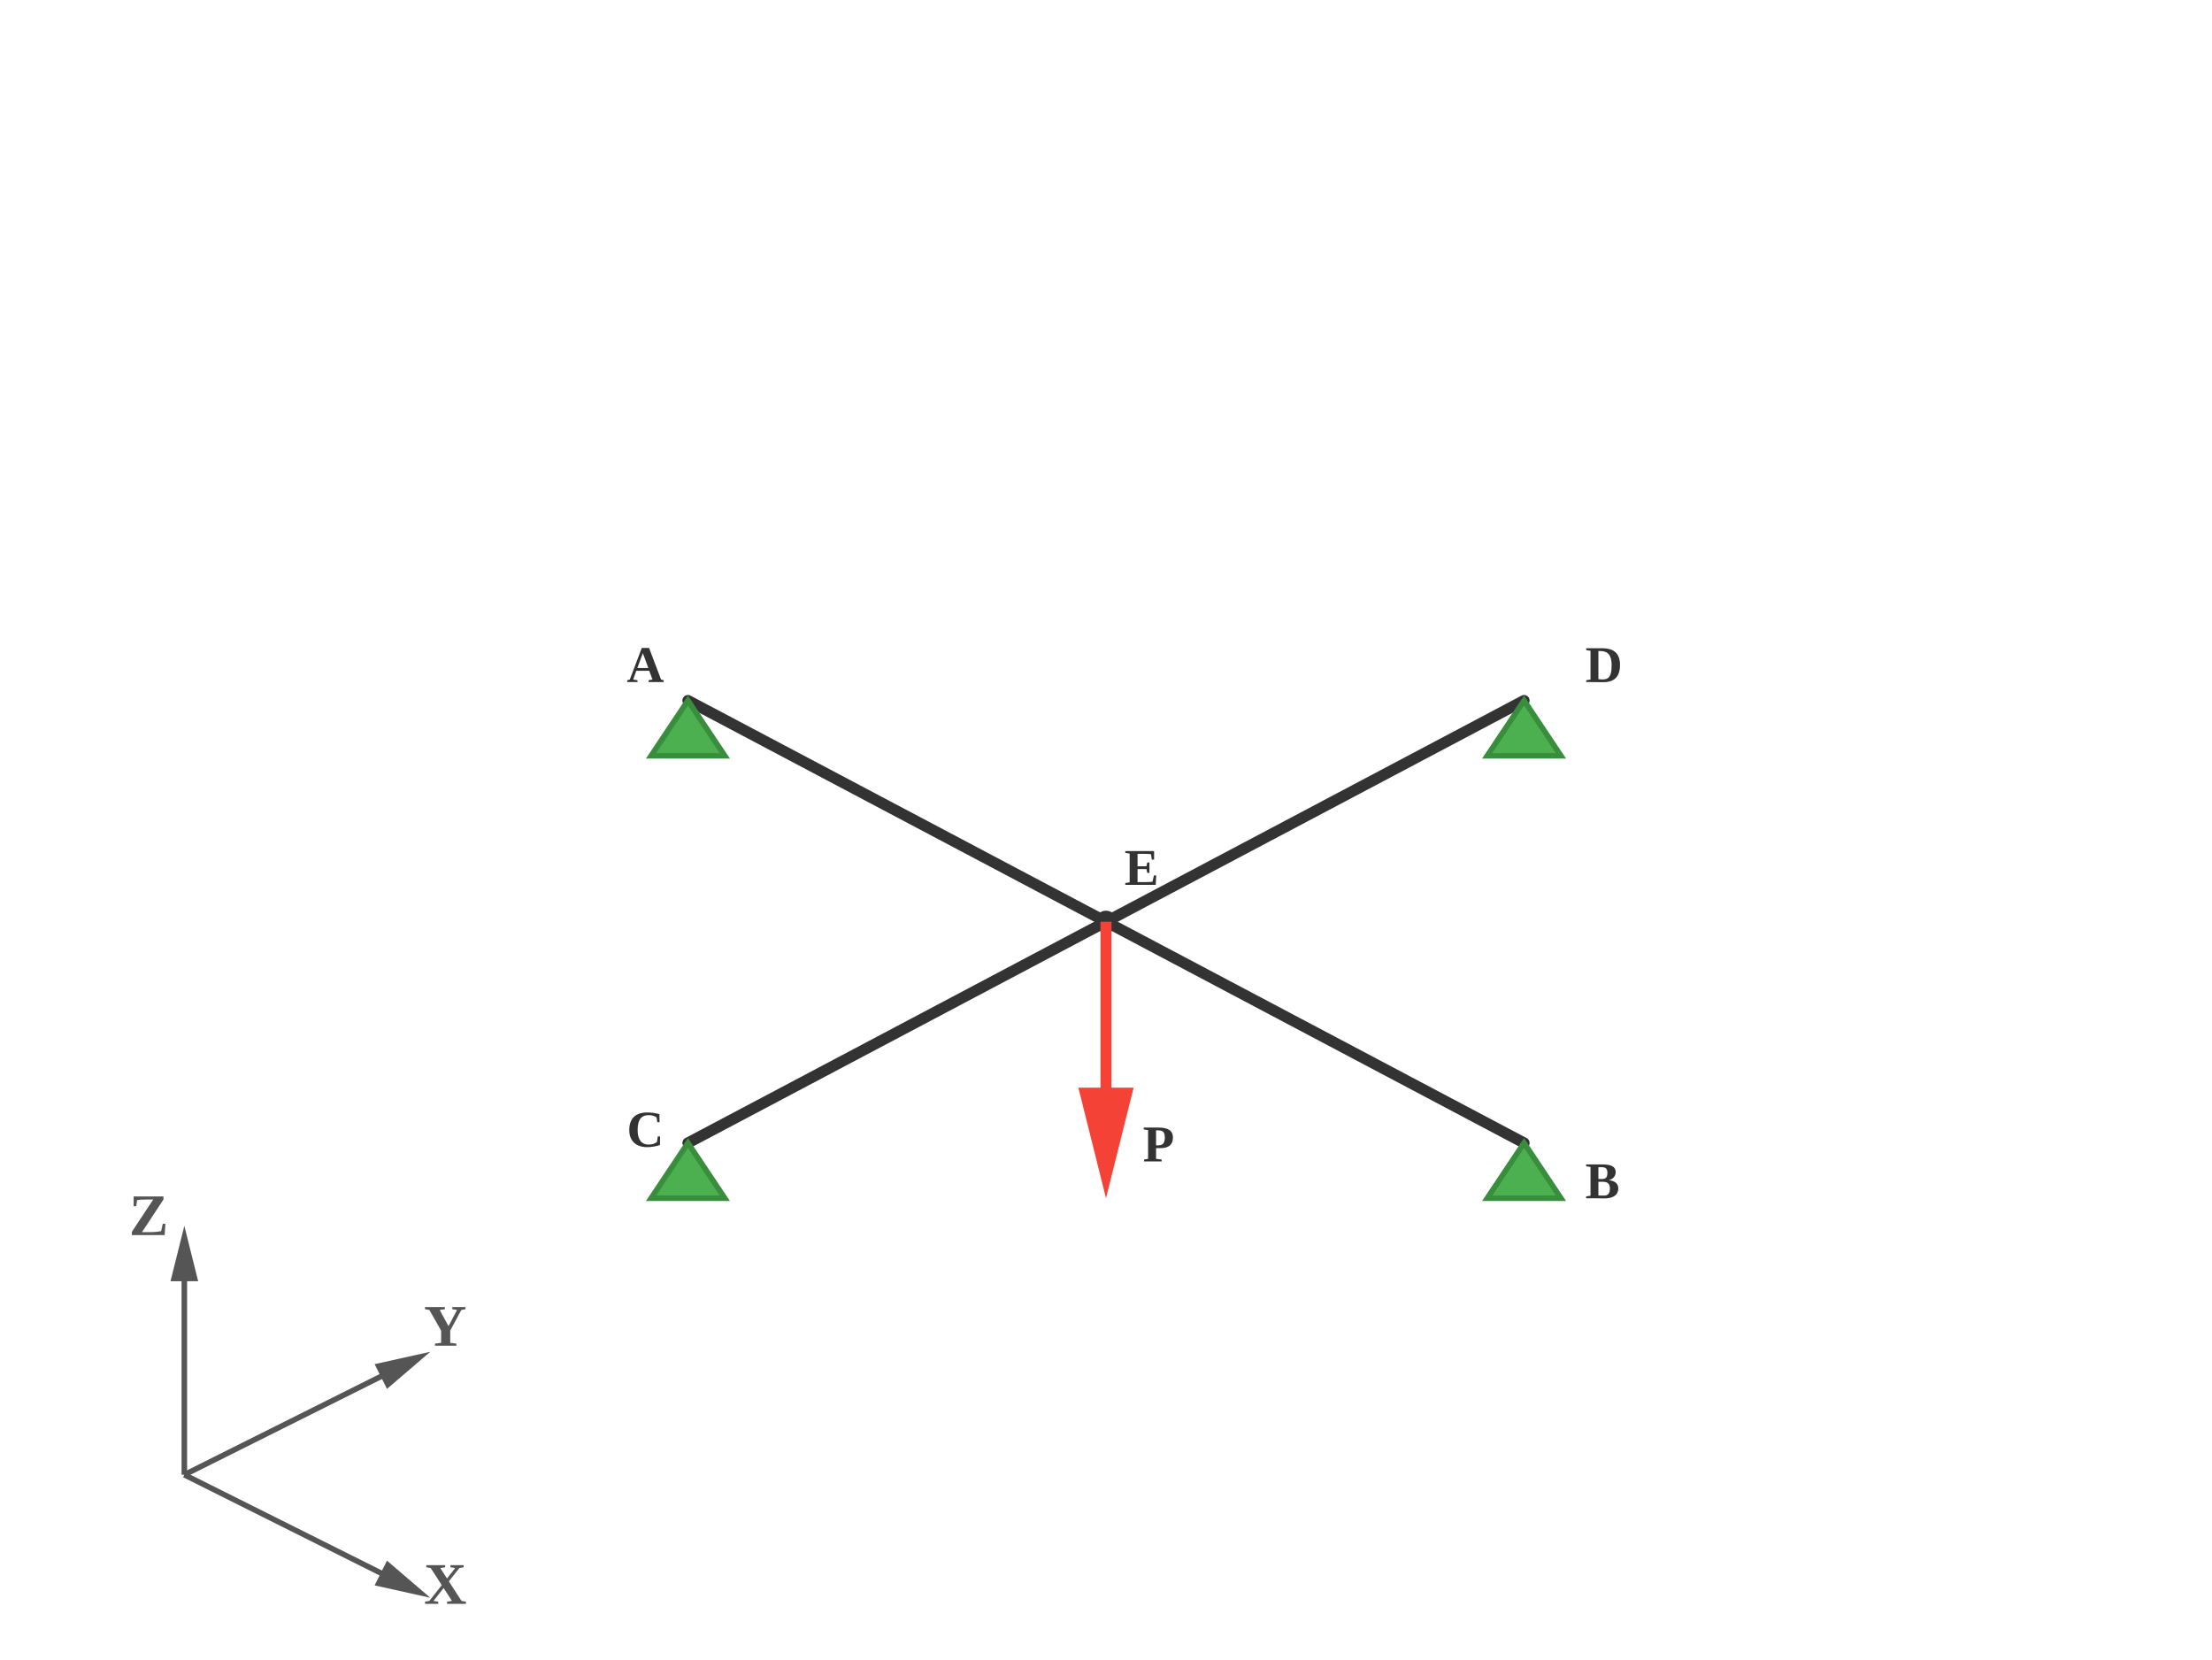
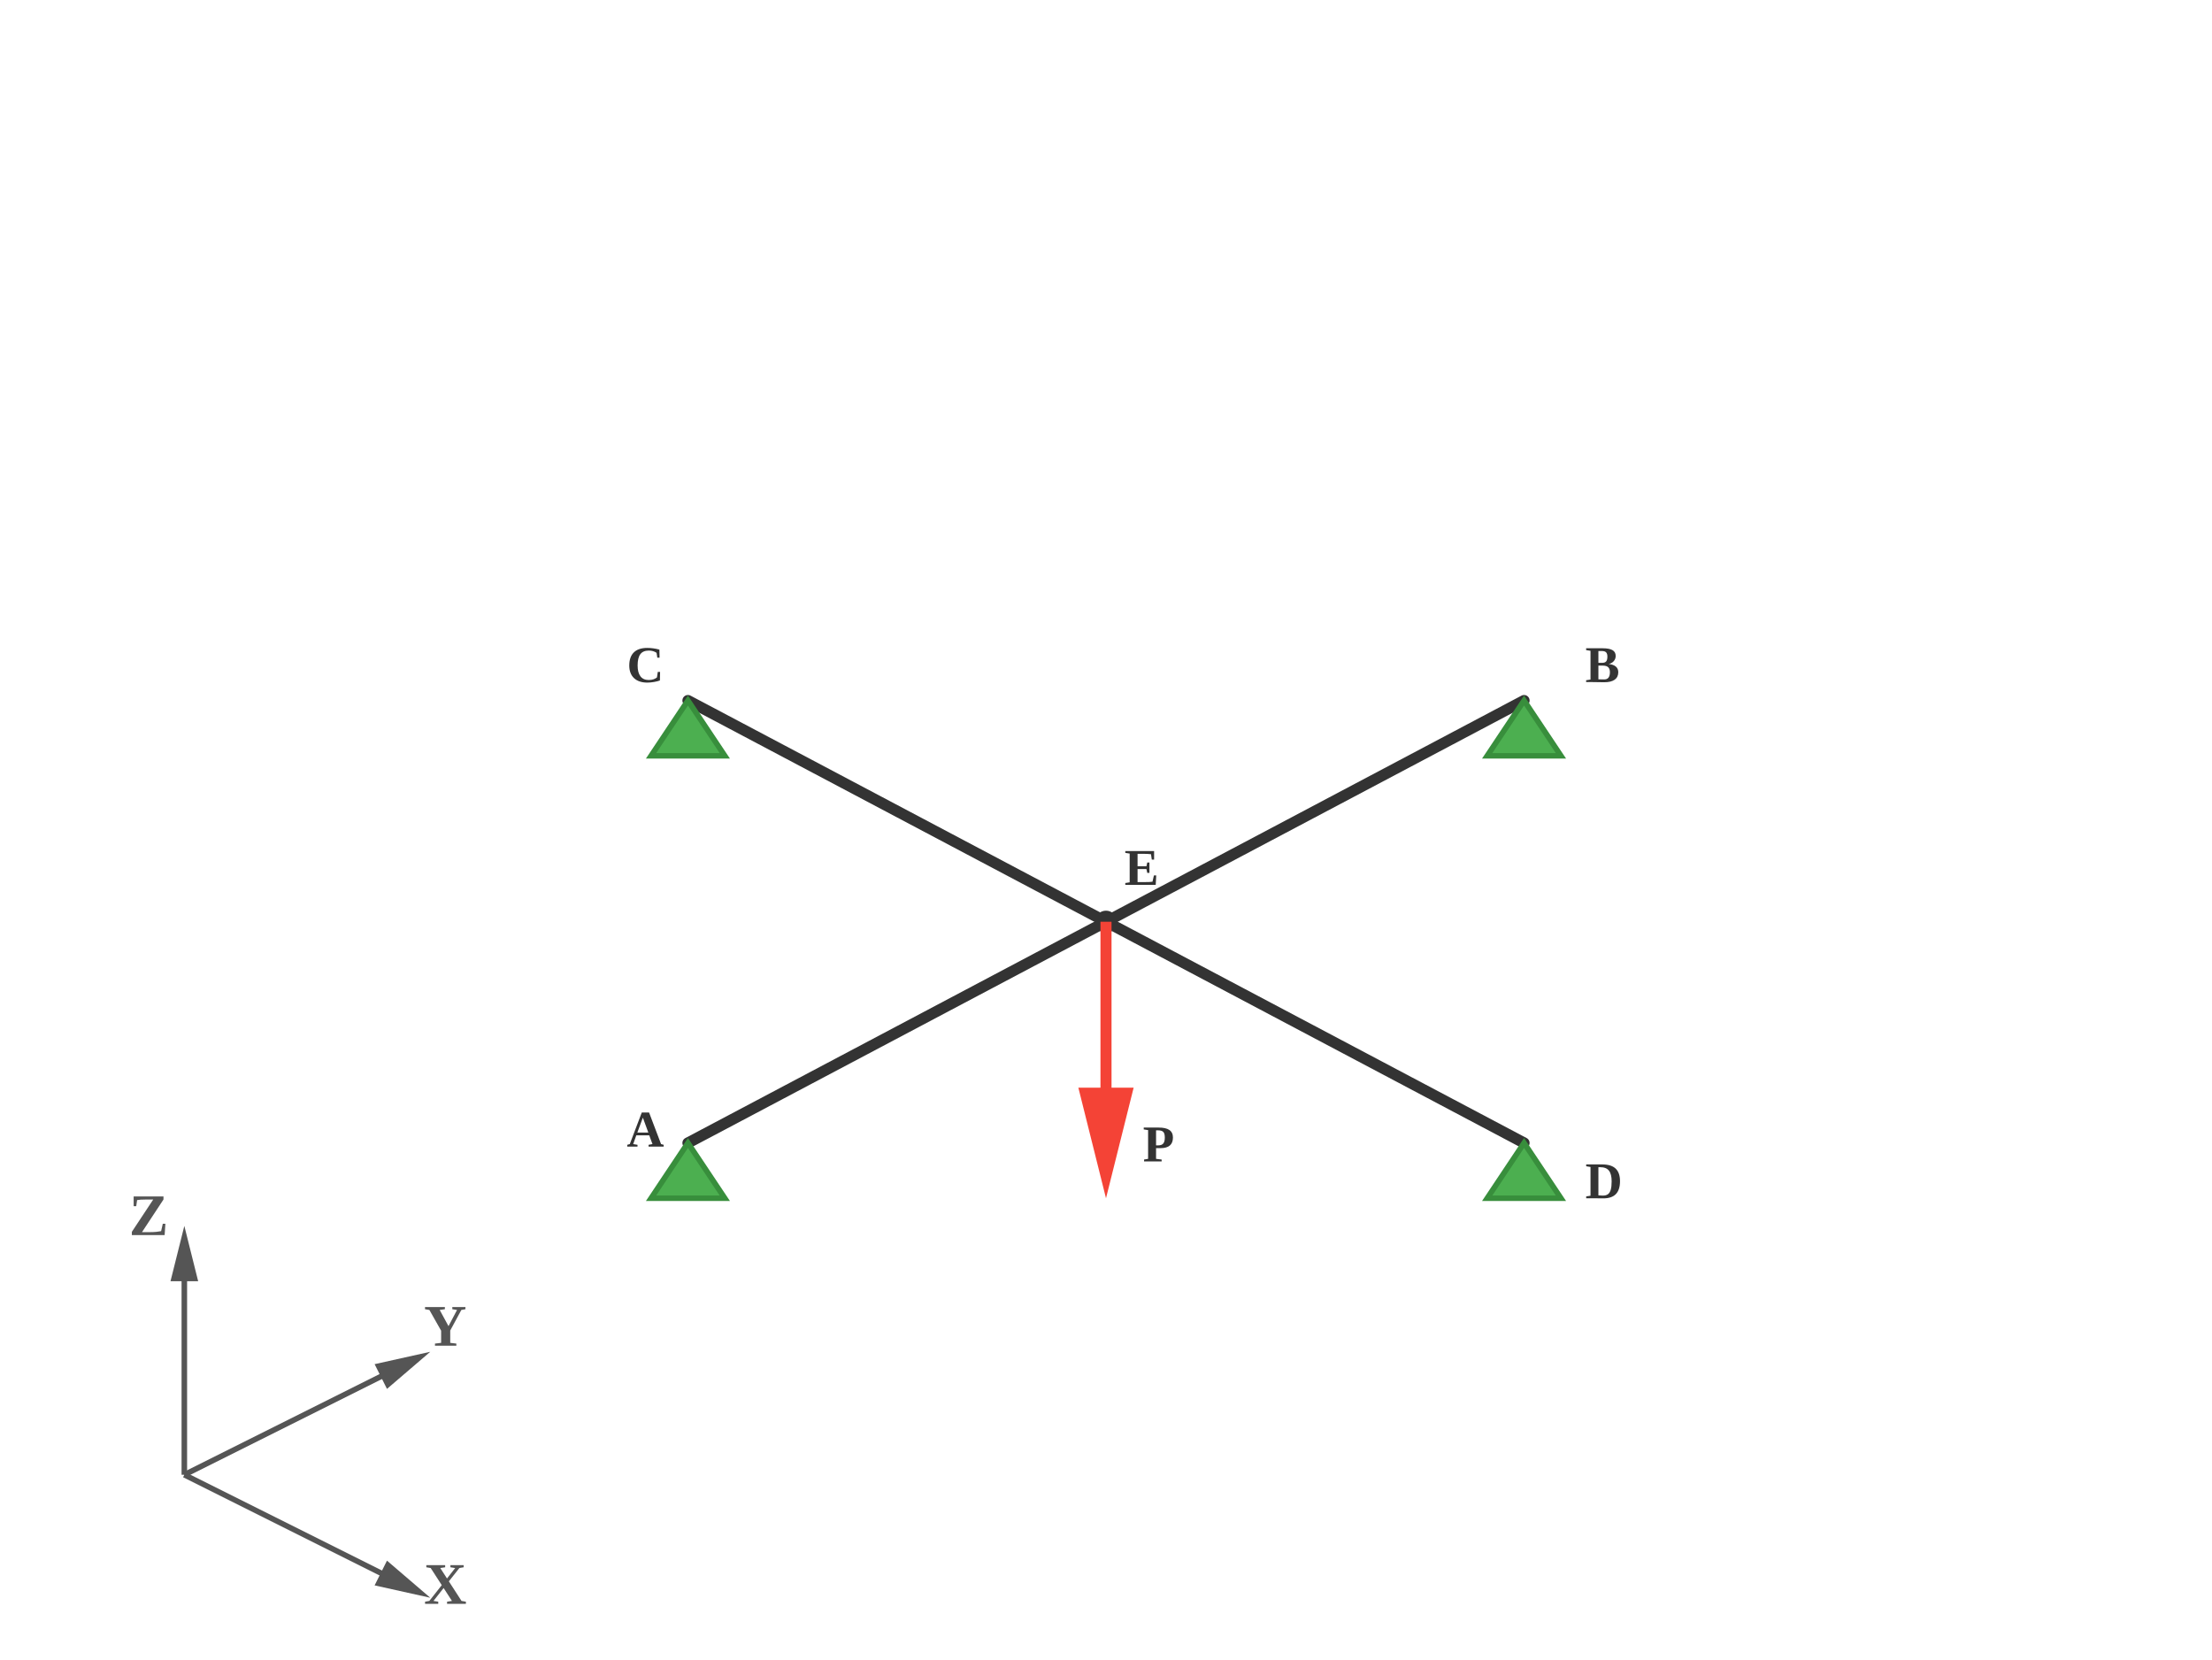
<svg viewBox="0 0 600 450" preserveAspectRatio="xMidYMid meet">
  <defs>
    <marker id="arrowhead" viewBox="0 0 10 5" refX="5" refY="2.5" markerWidth="10" markerHeight="5" orient="auto">
      <path d="M 0 0 L 10 2.5 L 0 5 z" fill="#555" />
    </marker>
    <marker id="loadArrowhead" viewBox="0 0 10 5" refX="5" refY="2.5" markerWidth="10" markerHeight="5" orient="auto">
      <path d="M 0 0 L 10 2.5 L 0 5 z" fill="#f44336" />
    </marker>
  </defs>
  <g>
    <circle cx="300" cy="250" r="3" fill="#333" />
-     <text style="font-size: 14px; font-weight: bold; fill: #333; text-shadow: 1px 1px 2px rgba(255, 255, 255, 0.8);" x="305" y="240">E</text>
-     <line style="stroke: #333; stroke-width: 3; stroke-linecap: round;" x1="186.6" y1="310" x2="413.4" y2="190" />
-     <line style="stroke: #333; stroke-width: 3; stroke-linecap: round;" x1="186.6" y1="190" x2="413.4" y2="310" />
-     <path style="fill: #4caf50; stroke: #388e3c; stroke-width: 1.5;" d="M 186.6 310 L 176.6 325 L 196.6 325 Z" />
-     <path style="fill: #4caf50; stroke: #388e3c; stroke-width: 1.5;" d="M 413.4 190 L 403.4 205 L 423.4 205 Z" />
-     <path style="fill: #4caf50; stroke: #388e3c; stroke-width: 1.5;" d="M 186.6 190 L 176.6 205 L 196.6 205 Z" />
-     <path style="fill: #4caf50; stroke: #388e3c; stroke-width: 1.5;" d="M 413.4 310 L 403.4 325 L 423.4 325 Z" />
-     <text style="font-size: 14px; font-weight: bold; fill: #333; text-shadow: 1px 1px 2px rgba(255, 255, 255, 0.8);" x="170" y="311">C</text>
-     <text style="font-size: 14px; font-weight: bold; fill: #333; text-shadow: 1px 1px 2px rgba(255, 255, 255, 0.8);" x="430" y="185">D</text>
-     <text style="font-size: 14px; font-weight: bold; fill: #333; text-shadow: 1px 1px 2px rgba(255, 255, 255, 0.8);" x="170" y="185">A</text>
-     <text style="font-size: 14px; font-weight: bold; fill: #333; text-shadow: 1px 1px 2px rgba(255, 255, 255, 0.8);" x="430" y="325">B</text>
-     <line style="fill: none; stroke: #f44336; stroke-width: 3; animation: pulse 1s infinite alternate; marker-end: url(#loadArrowhead);" x1="300" y1="250" x2="300" y2="310" />
-     <text style="font-size: 14px; font-weight: bold; fill: #333; text-shadow: 1px 1px 2px rgba(255, 255, 255, 0.8);" x="310" y="315">P</text>
+     <text font-size="14px" font-weight="bold" fill="#333" text-shadow="1px 1px 2px rgba(255, 255, 255, 0.8)" x="305" y="240">E</text>
+     <line stroke="#333" stroke-width="3" stroke-linecap="round" x1="186.6" y1="310" x2="413.4" y2="190" />
+     <line stroke="#333" stroke-width="3" stroke-linecap="round" x1="186.6" y1="190" x2="413.4" y2="310" />
+     <path fill="#4caf50" stroke="#388e3c" stroke-width="1.5" d="M 186.6 310 L 176.6 325 L 196.6 325 Z" />
+     <path fill="#4caf50" stroke="#388e3c" stroke-width="1.5" d="M 413.4 190 L 403.4 205 L 423.4 205 Z" />
+     <path fill="#4caf50" stroke="#388e3c" stroke-width="1.5" d="M 186.6 190 L 176.6 205 L 196.6 205 Z" />
+     <path fill="#4caf50" stroke="#388e3c" stroke-width="1.5" d="M 413.4 310 L 403.4 325 L 423.4 325 Z" />
+     <text font-size="14px" font-weight="bold" fill="#333" text-shadow="1px 1px 2px rgba(255, 255, 255, 0.8)" x="170" y="311">A</text>
+     <text font-size="14px" font-weight="bold" fill="#333" text-shadow="1px 1px 2px rgba(255, 255, 255, 0.8)" x="430" y="185">B</text>
+     <text font-size="14px" font-weight="bold" fill="#333" text-shadow="1px 1px 2px rgba(255, 255, 255, 0.8)" x="170" y="185">C</text>
+     <text font-size="14px" font-weight="bold" fill="#333" text-shadow="1px 1px 2px rgba(255, 255, 255, 0.8)" x="430" y="325">D</text>
+     <line fill="none" stroke="#f44336" stroke-width="3" marker-end="url(#loadArrowhead)" x1="300" y1="250" x2="300" y2="310" />
+     <text font-size="14px" font-weight="bold" fill="#333" text-shadow="1px 1px 2px rgba(255, 255, 255, 0.8)" x="310" y="315">P</text>
  </g>
  <g transform="translate(50, 400)">
-     <line style="stroke: #555; stroke-width: 1.5; marker-end: url(#arrowhead);" x1="0" y1="0" x2="60" y2="-30" />
-     <text style="font-size: 16px; font-weight: bold; fill: #555;" x="65" y="-35">Y</text>
-     <line style="stroke: #555; stroke-width: 1.5; marker-end: url(#arrowhead);" x1="0" y1="0" x2="60" y2="30" />
-     <text style="font-size: 16px; font-weight: bold; fill: #555;" x="65" y="35">X</text>
-     <line style="stroke: #555; stroke-width: 1.5; marker-end: url(#arrowhead);" x1="0" y1="0" x2="0" y2="-60" />
-     <text style="font-size: 16px; font-weight: bold; fill: #555;" x="-15" y="-65">Z</text>
+     <line stroke="#555" stroke-width="1.5" marker-end="url(#arrowhead)" x1="0" y1="0" x2="60" y2="-30" />
+     <text font-size="16px" font-weight="bold" fill="#555" x="65" y="-35">Y</text>
+     <line stroke="#555" stroke-width="1.5" marker-end="url(#arrowhead)" x1="0" y1="0" x2="60" y2="30" />
+     <text font-size="16px" font-weight="bold" fill="#555" x="65" y="35">X</text>
+     <line stroke="#555" stroke-width="1.5" marker-end="url(#arrowhead)" x1="0" y1="0" x2="0" y2="-60" />
+     <text font-size="16px" font-weight="bold" fill="#555" x="-15" y="-65">Z</text>
  </g>
</svg>
